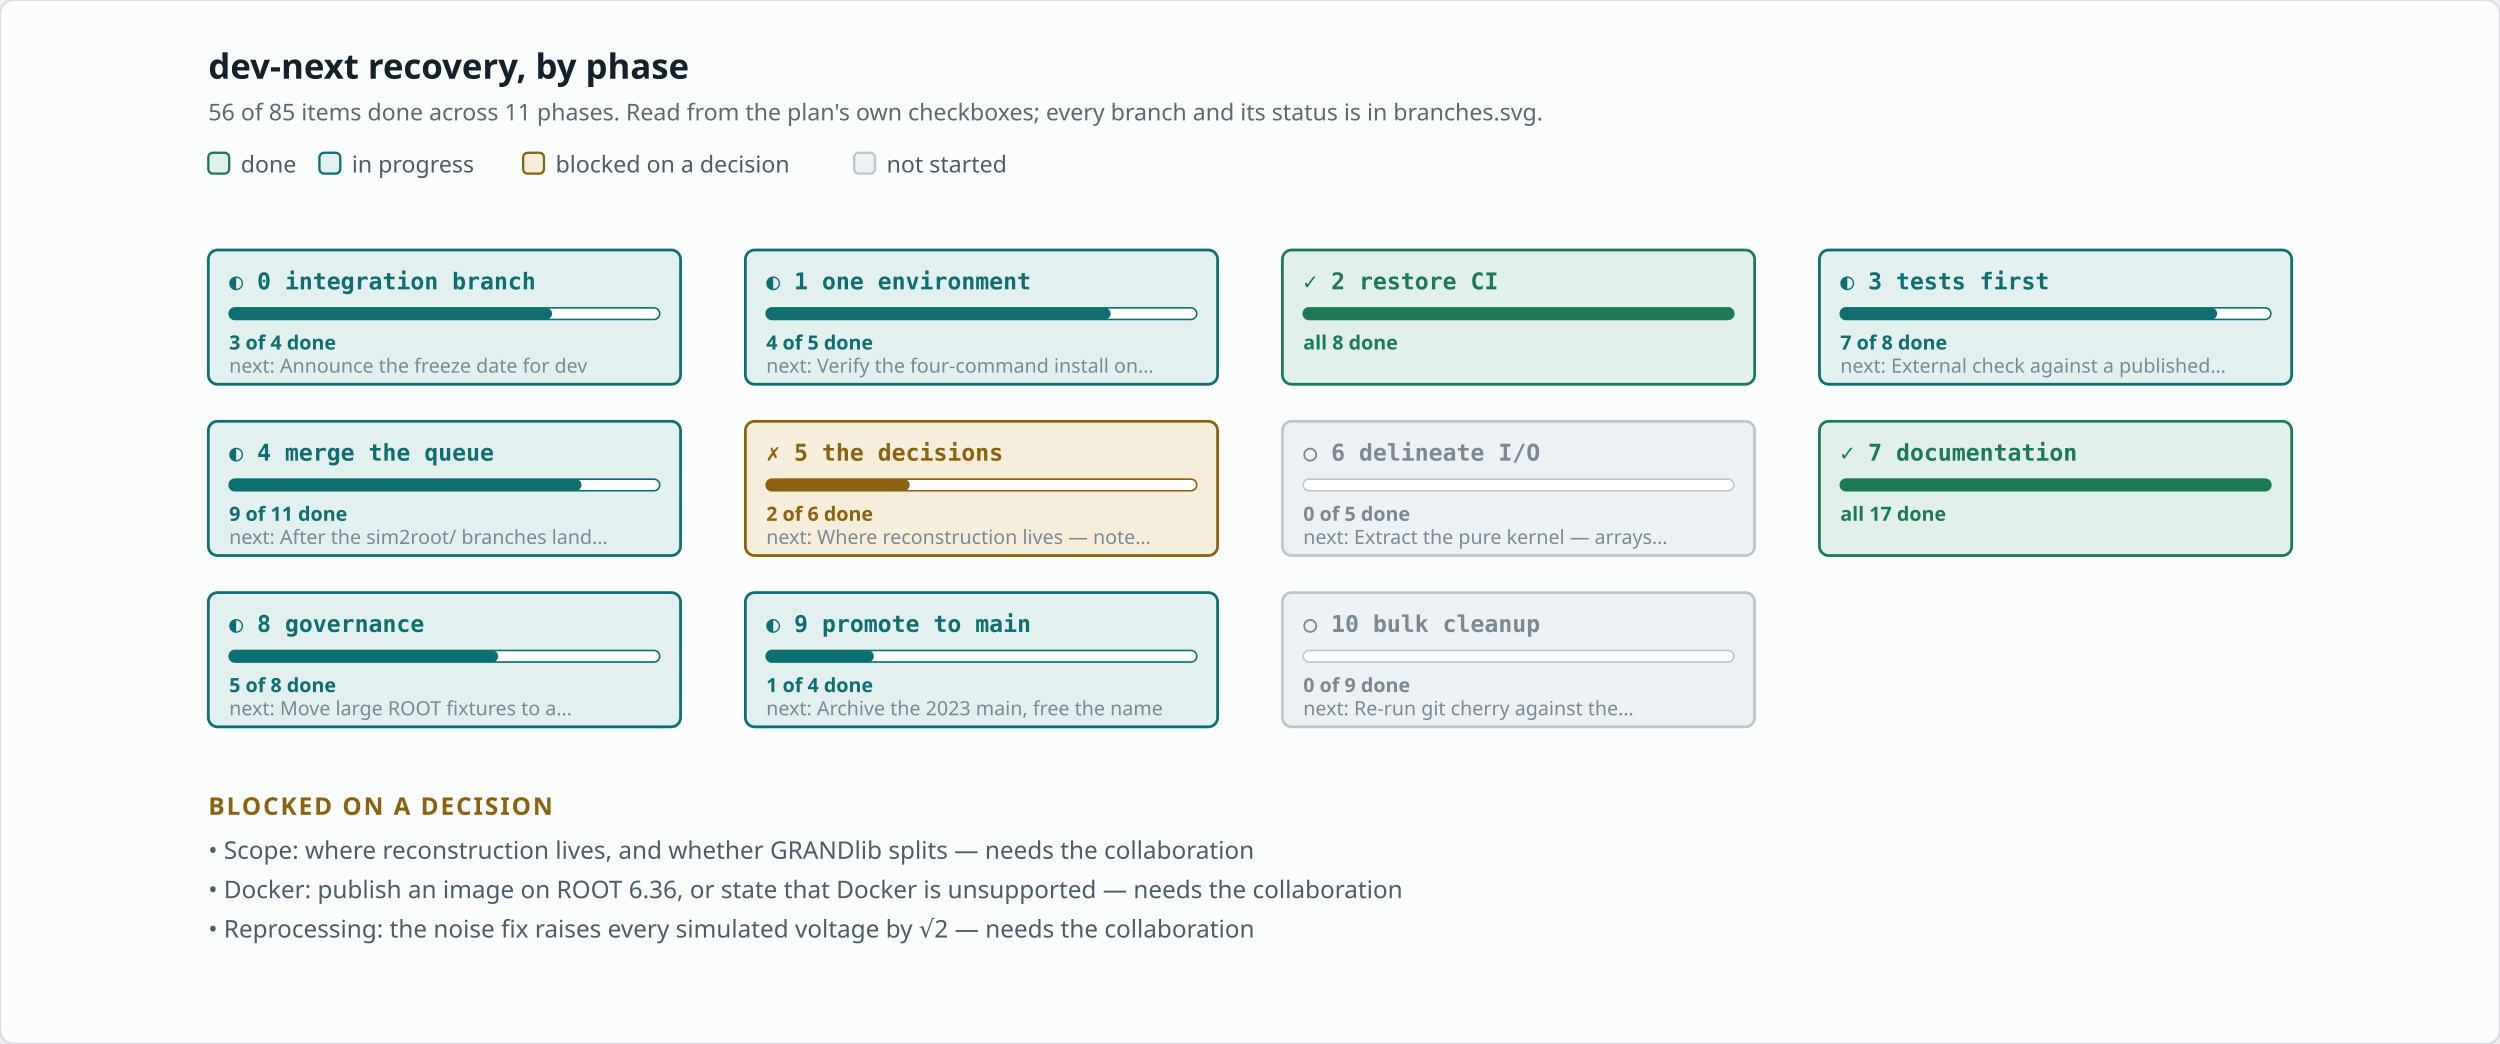
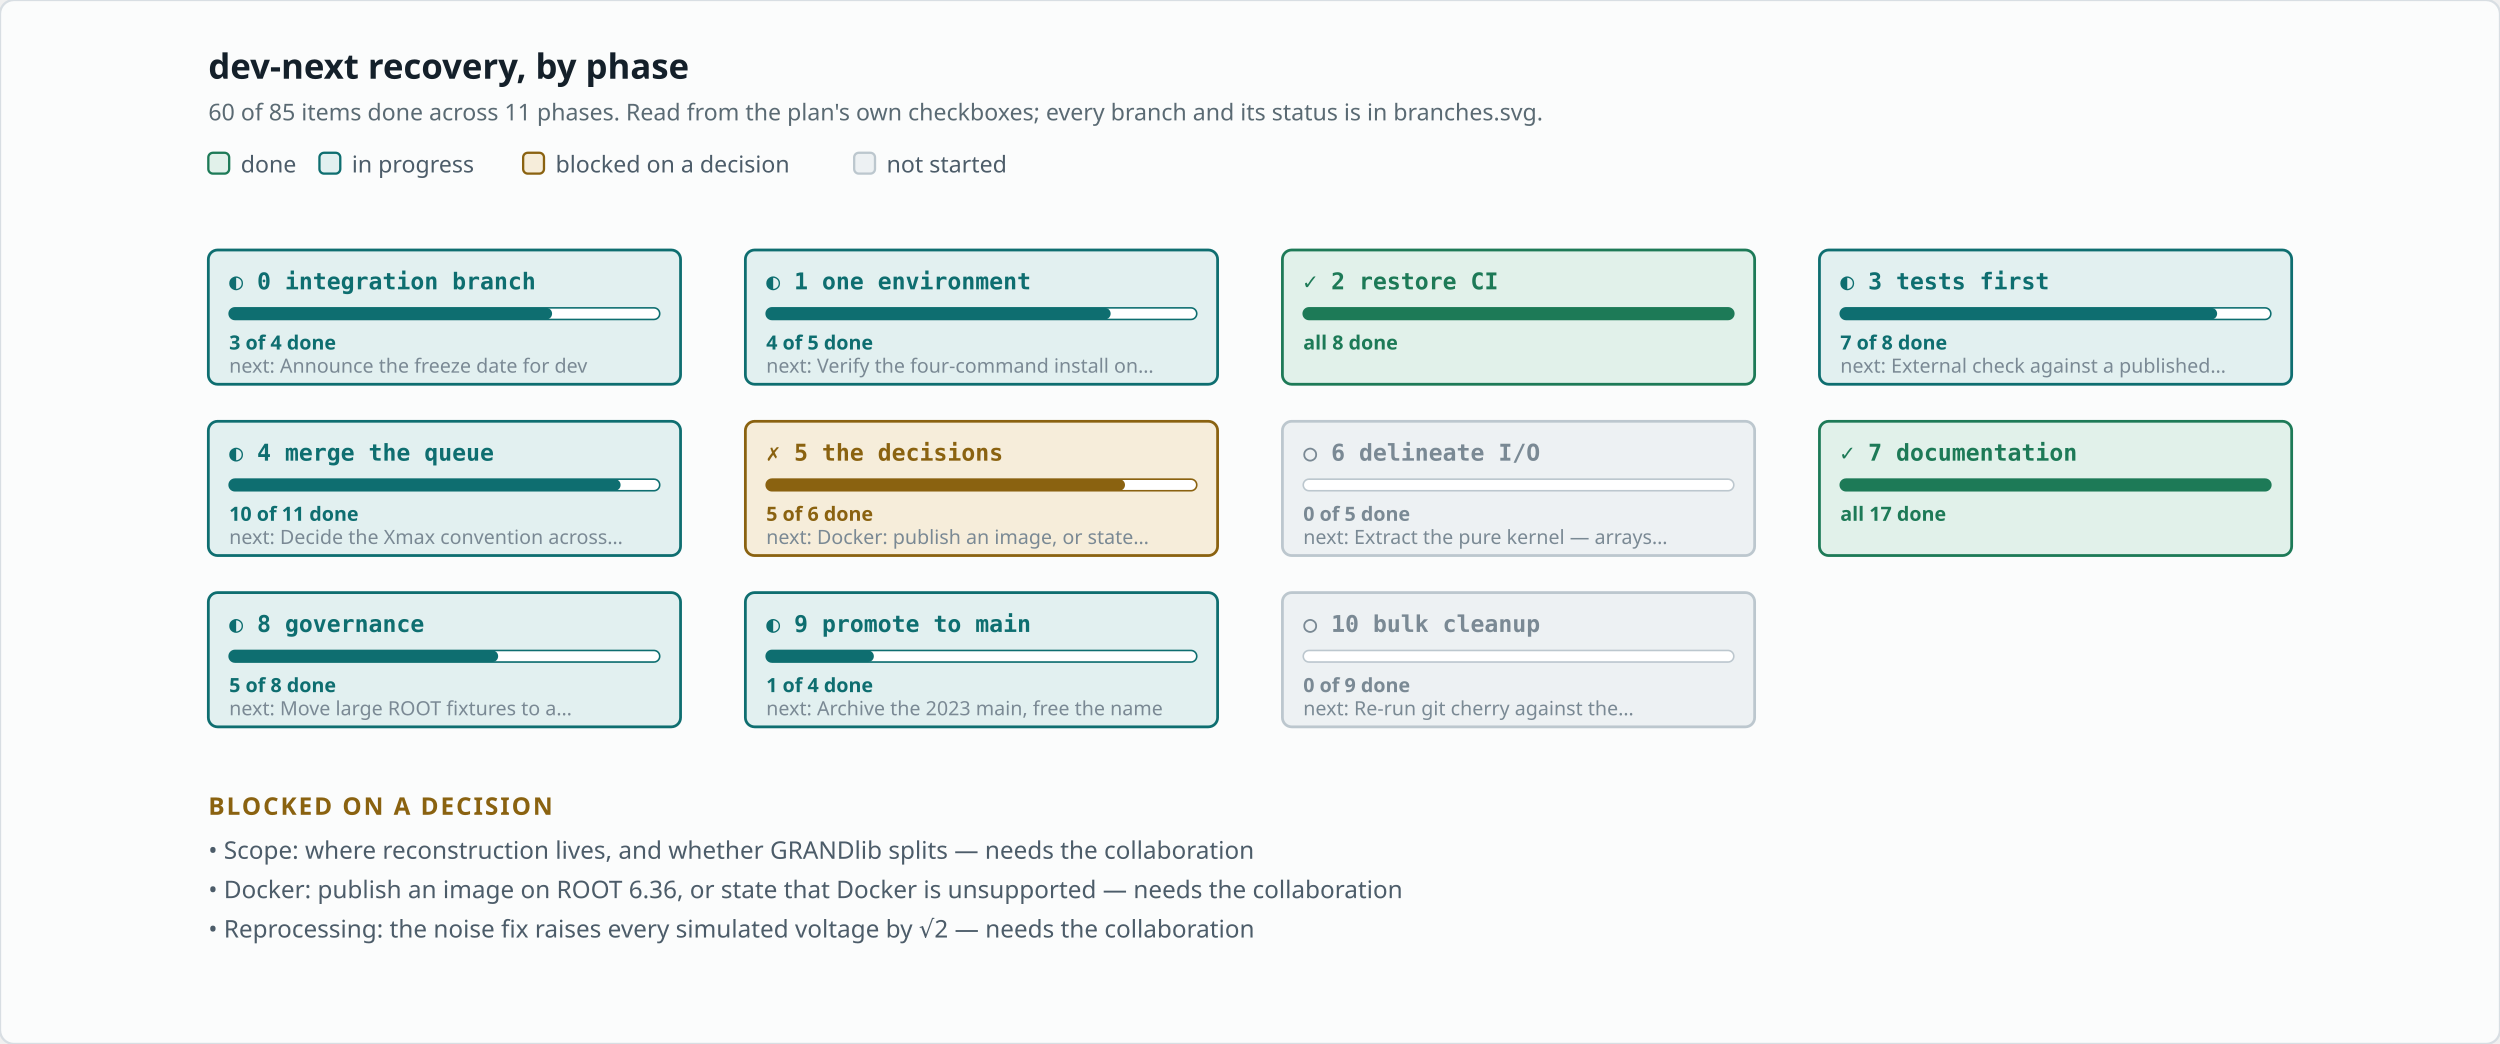
<svg xmlns="http://www.w3.org/2000/svg" viewBox="0 0 1080 451" width="100%" font-family="IBM Plex Sans, sans-serif">
  <rect width="1080" height="451" rx="6" fill="#FBFCFC" stroke="#D8DEE3" />
  <text x="90" y="34" font-size="15" font-weight="600" fill="#14202A">dev-next recovery, by phase</text>
-   <text x="90" y="52" font-size="10" fill="#5A6A73">56 of 85 items done across 11 phases. Read from the plan's own checkboxes; every branch and its status is in branches.svg.</text>
+   <text x="90" y="52" font-size="10" fill="#5A6A73">60 of 85 items done across 11 phases. Read from the plan's own checkboxes; every branch and its status is in branches.svg.</text>
  <rect x="90" y="66" width="9" height="9" rx="2" fill="#E1F1EA" stroke="#1D7A57" />
  <text x="104" y="74.5" font-size="10" fill="#4C5C69">done</text>
  <rect x="138" y="66" width="9" height="9" rx="2" fill="#E2F0F0" stroke="#0E6E70" />
  <text x="152" y="74.5" font-size="10" fill="#4C5C69">in progress</text>
  <rect x="226" y="66" width="9" height="9" rx="2" fill="#F6EDDA" stroke="#8A6210" />
  <text x="240" y="74.5" font-size="10" fill="#4C5C69">blocked on a decision</text>
  <rect x="369" y="66" width="9" height="9" rx="2" fill="#EDF1F3" stroke="#BCC7CE" />
  <text x="383" y="74.5" font-size="10" fill="#4C5C69">not started</text>
  <rect x="90.0" y="108.0" width="204" height="58" rx="4" fill="#E2F0F0" stroke="#0E6E70" stroke-width="1.2" />
  <text x="99.0" y="125.0" font-family="IBM Plex Mono, monospace" font-size="10" font-weight="600" fill="#0E6E70">◐ 0 integration branch</text>
  <rect x="99.0" y="133.0" width="186.0" height="5" rx="2.5" fill="#FFFFFF" stroke="#0E6E70" stroke-width="0.7" />
  <rect x="99.0" y="133.0" width="139.5" height="5" rx="2.5" fill="#0E6E70" />
  <text x="99.0" y="151.0" font-size="8.5" font-weight="600" fill="#0E6E70">3 of 4 done</text>
  <text x="99.0" y="161.0" font-size="8.5" fill="#7A8994">next: Announce the freeze date for dev</text>
  <rect x="322.0" y="108.0" width="204" height="58" rx="4" fill="#E2F0F0" stroke="#0E6E70" stroke-width="1.2" />
  <text x="331.0" y="125.0" font-family="IBM Plex Mono, monospace" font-size="10" font-weight="600" fill="#0E6E70">◐ 1 one environment</text>
  <rect x="331.0" y="133.0" width="186.0" height="5" rx="2.5" fill="#FFFFFF" stroke="#0E6E70" stroke-width="0.7" />
  <rect x="331.0" y="133.0" width="148.8" height="5" rx="2.5" fill="#0E6E70" />
  <text x="331.0" y="151.0" font-size="8.5" font-weight="600" fill="#0E6E70">4 of 5 done</text>
  <text x="331.0" y="161.0" font-size="8.5" fill="#7A8994">next: Verify the four-command install on…</text>
  <rect x="554.0" y="108.0" width="204" height="58" rx="4" fill="#E1F1EA" stroke="#1D7A57" stroke-width="1.2" />
  <text x="563.0" y="125.0" font-family="IBM Plex Mono, monospace" font-size="10" font-weight="600" fill="#1D7A57">✓ 2 restore CI</text>
  <rect x="563.0" y="133.0" width="186.0" height="5" rx="2.5" fill="#FFFFFF" stroke="#1D7A57" stroke-width="0.7" />
  <rect x="563.0" y="133.0" width="186.0" height="5" rx="2.5" fill="#1D7A57" />
  <text x="563.0" y="151.0" font-size="8.5" font-weight="600" fill="#1D7A57">all 8 done</text>
  <rect x="786.0" y="108.0" width="204" height="58" rx="4" fill="#E2F0F0" stroke="#0E6E70" stroke-width="1.2" />
  <text x="795.0" y="125.0" font-family="IBM Plex Mono, monospace" font-size="10" font-weight="600" fill="#0E6E70">◐ 3 tests first</text>
  <rect x="795.0" y="133.0" width="186.0" height="5" rx="2.5" fill="#FFFFFF" stroke="#0E6E70" stroke-width="0.7" />
  <rect x="795.0" y="133.0" width="162.8" height="5" rx="2.5" fill="#0E6E70" />
  <text x="795.0" y="151.0" font-size="8.5" font-weight="600" fill="#0E6E70">7 of 8 done</text>
  <text x="795.0" y="161.0" font-size="8.5" fill="#7A8994">next: External check against a published…</text>
  <rect x="90.0" y="182.0" width="204" height="58" rx="4" fill="#E2F0F0" stroke="#0E6E70" stroke-width="1.2" />
  <text x="99.0" y="199.0" font-family="IBM Plex Mono, monospace" font-size="10" font-weight="600" fill="#0E6E70">◐ 4 merge the queue</text>
  <rect x="99.0" y="207.0" width="186.0" height="5" rx="2.5" fill="#FFFFFF" stroke="#0E6E70" stroke-width="0.7" />
-   <rect x="99.0" y="207.0" width="152.2" height="5" rx="2.5" fill="#0E6E70" />
-   <text x="99.0" y="225.0" font-size="8.5" font-weight="600" fill="#0E6E70">9 of 11 done</text>
-   <text x="99.0" y="235.0" font-size="8.5" fill="#7A8994">next: After the sim2root/ branches land…</text>
+   <rect x="99.0" y="207.0" width="169.1" height="5" rx="2.5" fill="#0E6E70" />
+   <text x="99.0" y="225.0" font-size="8.5" font-weight="600" fill="#0E6E70">10 of 11 done</text>
+   <text x="99.0" y="235.0" font-size="8.5" fill="#7A8994">next: Decide the Xmax convention across…</text>
  <rect x="322.0" y="182.0" width="204" height="58" rx="4" fill="#F6EDDA" stroke="#8A6210" stroke-width="1.2" />
  <text x="331.0" y="199.0" font-family="IBM Plex Mono, monospace" font-size="10" font-weight="600" fill="#8A6210">✗ 5 the decisions</text>
  <rect x="331.0" y="207.0" width="186.0" height="5" rx="2.5" fill="#FFFFFF" stroke="#8A6210" stroke-width="0.7" />
-   <rect x="331.0" y="207.0" width="62.0" height="5" rx="2.5" fill="#8A6210" />
-   <text x="331.0" y="225.0" font-size="8.5" font-weight="600" fill="#8A6210">2 of 6 done</text>
-   <text x="331.0" y="235.0" font-size="8.5" fill="#7A8994">next: Where reconstruction lives — note…</text>
+   <rect x="331.0" y="207.0" width="155.0" height="5" rx="2.5" fill="#8A6210" />
+   <text x="331.0" y="225.0" font-size="8.5" font-weight="600" fill="#8A6210">5 of 6 done</text>
+   <text x="331.0" y="235.0" font-size="8.5" fill="#7A8994">next: Docker: publish an image, or state…</text>
  <rect x="554.0" y="182.0" width="204" height="58" rx="4" fill="#EDF1F3" stroke="#BCC7CE" stroke-width="1.2" />
  <text x="563.0" y="199.0" font-family="IBM Plex Mono, monospace" font-size="10" font-weight="600" fill="#7A8994">○ 6 delineate I/O</text>
  <rect x="563.0" y="207.0" width="186.0" height="5" rx="2.5" fill="#FFFFFF" stroke="#BCC7CE" stroke-width="0.7" />
  <text x="563.0" y="225.0" font-size="8.5" font-weight="600" fill="#7A8994">0 of 5 done</text>
  <text x="563.0" y="235.0" font-size="8.5" fill="#7A8994">next: Extract the pure kernel — arrays…</text>
  <rect x="786.0" y="182.0" width="204" height="58" rx="4" fill="#E1F1EA" stroke="#1D7A57" stroke-width="1.2" />
  <text x="795.0" y="199.0" font-family="IBM Plex Mono, monospace" font-size="10" font-weight="600" fill="#1D7A57">✓ 7 documentation</text>
  <rect x="795.0" y="207.0" width="186.0" height="5" rx="2.5" fill="#FFFFFF" stroke="#1D7A57" stroke-width="0.7" />
  <rect x="795.0" y="207.0" width="186.0" height="5" rx="2.5" fill="#1D7A57" />
  <text x="795.0" y="225.0" font-size="8.5" font-weight="600" fill="#1D7A57">all 17 done</text>
  <rect x="90.0" y="256.0" width="204" height="58" rx="4" fill="#E2F0F0" stroke="#0E6E70" stroke-width="1.2" />
  <text x="99.0" y="273.0" font-family="IBM Plex Mono, monospace" font-size="10" font-weight="600" fill="#0E6E70">◐ 8 governance</text>
  <rect x="99.0" y="281.0" width="186.0" height="5" rx="2.5" fill="#FFFFFF" stroke="#0E6E70" stroke-width="0.7" />
  <rect x="99.0" y="281.0" width="116.2" height="5" rx="2.5" fill="#0E6E70" />
  <text x="99.0" y="299.0" font-size="8.5" font-weight="600" fill="#0E6E70">5 of 8 done</text>
  <text x="99.0" y="309.0" font-size="8.5" fill="#7A8994">next: Move large ROOT fixtures to a…</text>
  <rect x="322.0" y="256.0" width="204" height="58" rx="4" fill="#E2F0F0" stroke="#0E6E70" stroke-width="1.2" />
  <text x="331.0" y="273.0" font-family="IBM Plex Mono, monospace" font-size="10" font-weight="600" fill="#0E6E70">◐ 9 promote to main</text>
  <rect x="331.0" y="281.0" width="186.0" height="5" rx="2.5" fill="#FFFFFF" stroke="#0E6E70" stroke-width="0.7" />
  <rect x="331.0" y="281.0" width="46.5" height="5" rx="2.5" fill="#0E6E70" />
  <text x="331.0" y="299.0" font-size="8.5" font-weight="600" fill="#0E6E70">1 of 4 done</text>
  <text x="331.0" y="309.0" font-size="8.5" fill="#7A8994">next: Archive the 2023 main, free the name</text>
  <rect x="554.0" y="256.0" width="204" height="58" rx="4" fill="#EDF1F3" stroke="#BCC7CE" stroke-width="1.2" />
  <text x="563.0" y="273.0" font-family="IBM Plex Mono, monospace" font-size="10" font-weight="600" fill="#7A8994">○ 10 bulk cleanup</text>
  <rect x="563.0" y="281.0" width="186.0" height="5" rx="2.5" fill="#FFFFFF" stroke="#BCC7CE" stroke-width="0.7" />
  <text x="563.0" y="299.0" font-size="8.5" font-weight="600" fill="#7A8994">0 of 9 done</text>
  <text x="563.0" y="309.0" font-size="8.5" fill="#7A8994">next: Re-run git cherry against the…</text>
  <text x="90" y="352" font-size="10.5" font-weight="600" fill="#8A6210" letter-spacing="0.08em">BLOCKED ON A DECISION</text>
  <text x="90" y="371" font-size="10.5" fill="#4C5C69">• Scope: where reconstruction lives, and whether GRANDlib splits — needs the collaboration</text>
  <text x="90" y="388" font-size="10.5" fill="#4C5C69">• Docker: publish an image on ROOT 6.36, or state that Docker is unsupported — needs the collaboration</text>
  <text x="90" y="405" font-size="10.5" fill="#4C5C69">• Reprocessing: the noise fix raises every simulated voltage by √2 — needs the collaboration</text>
</svg>
